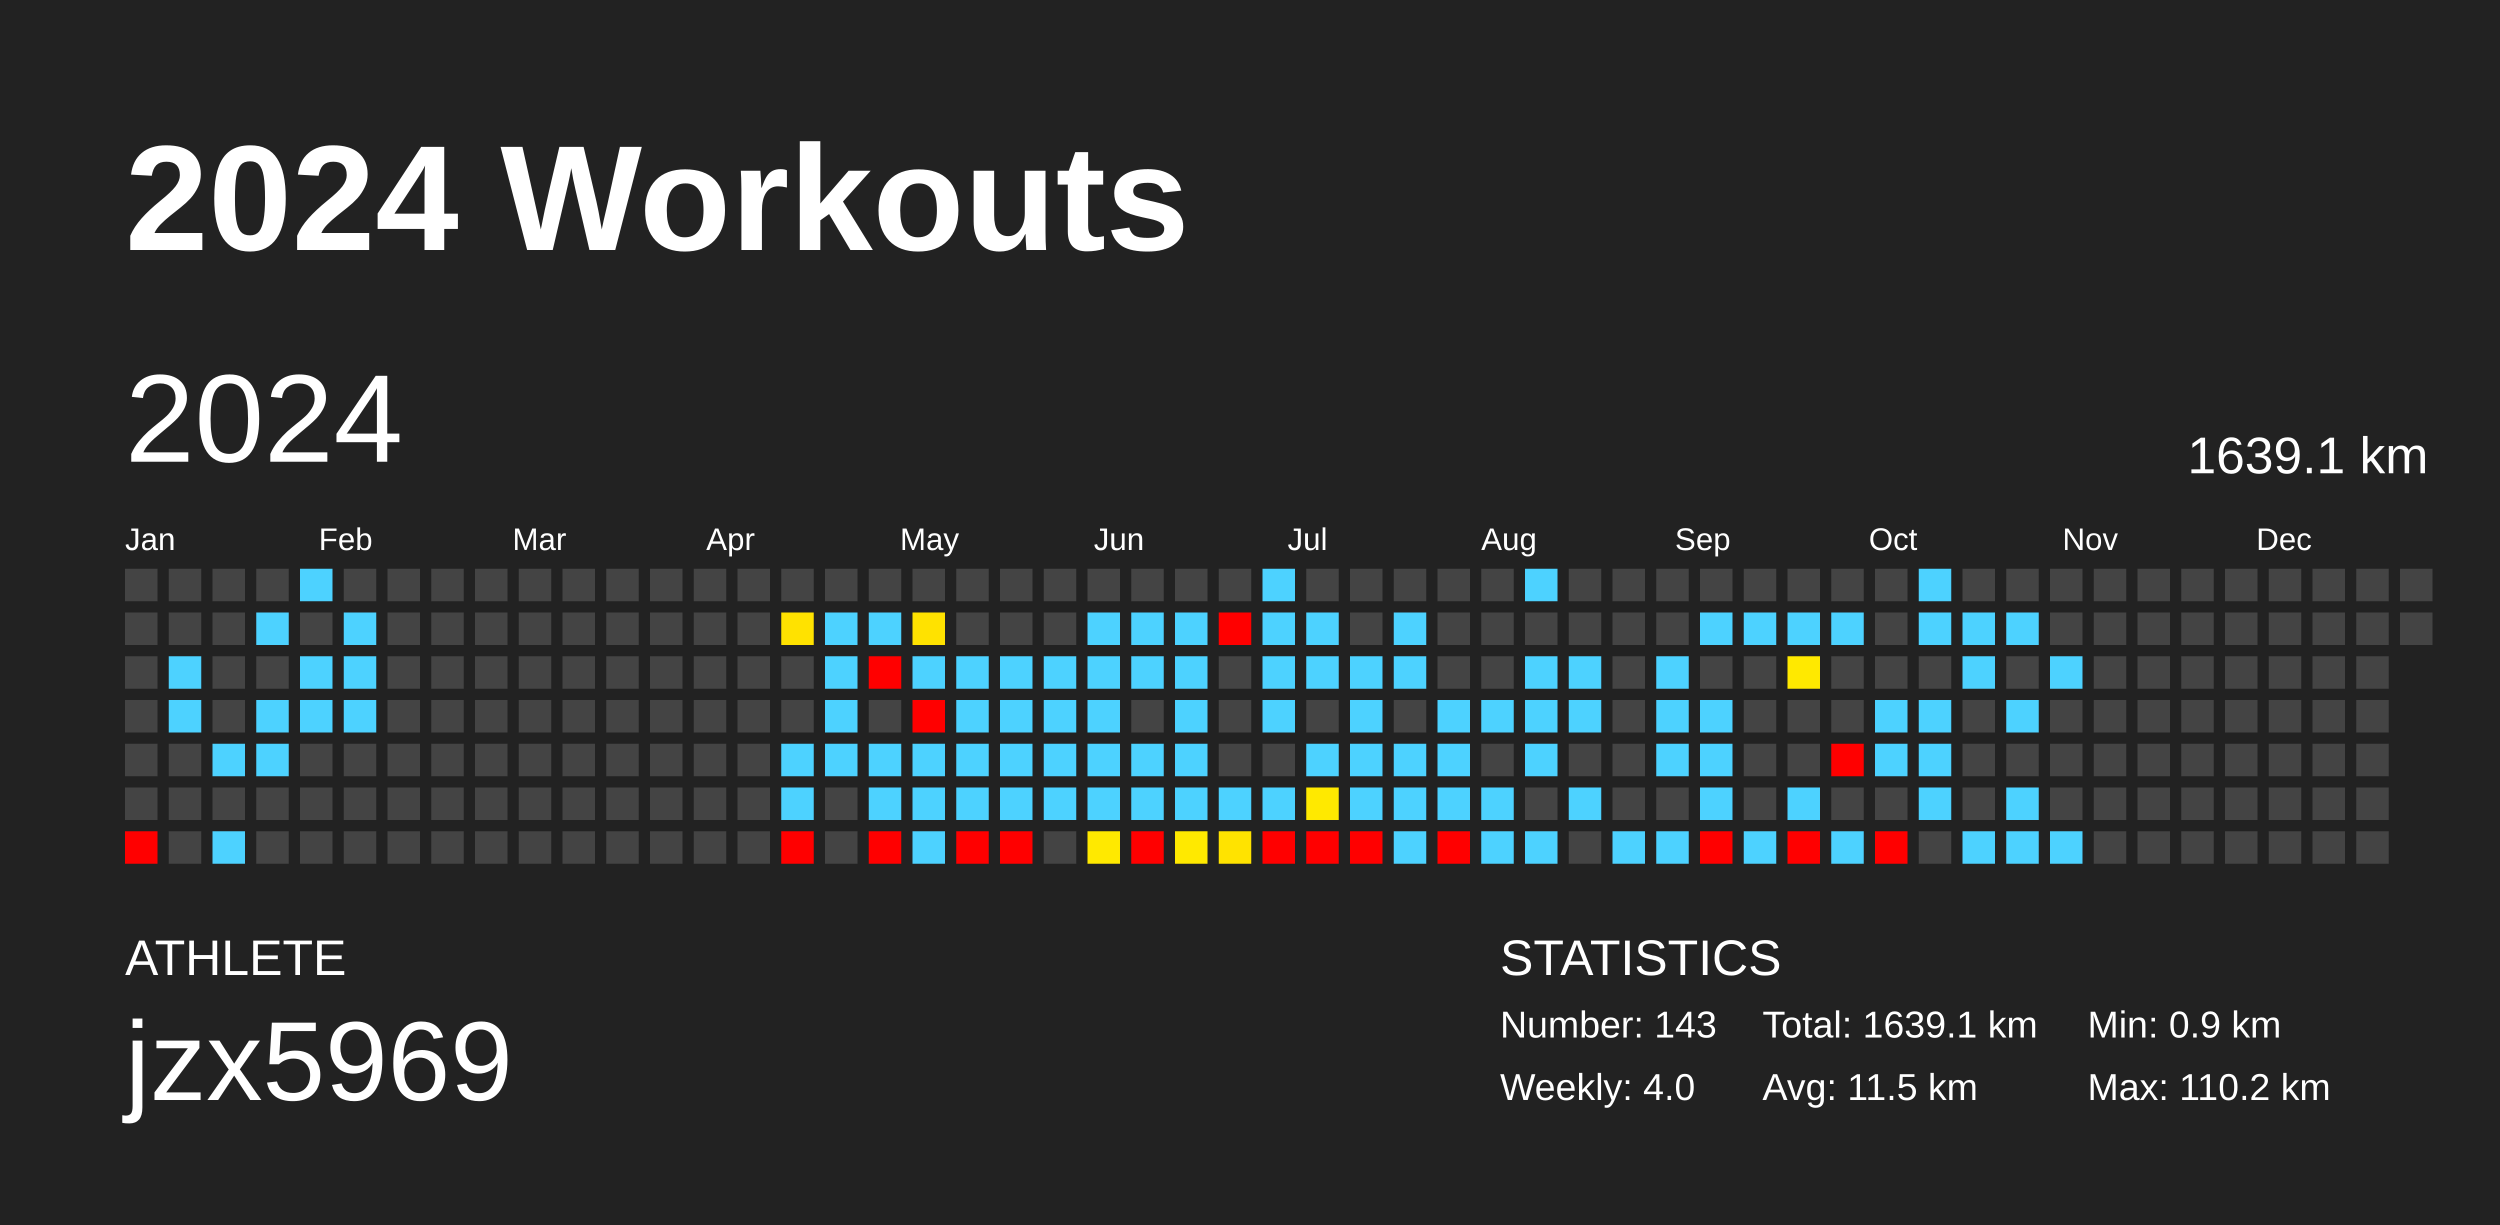
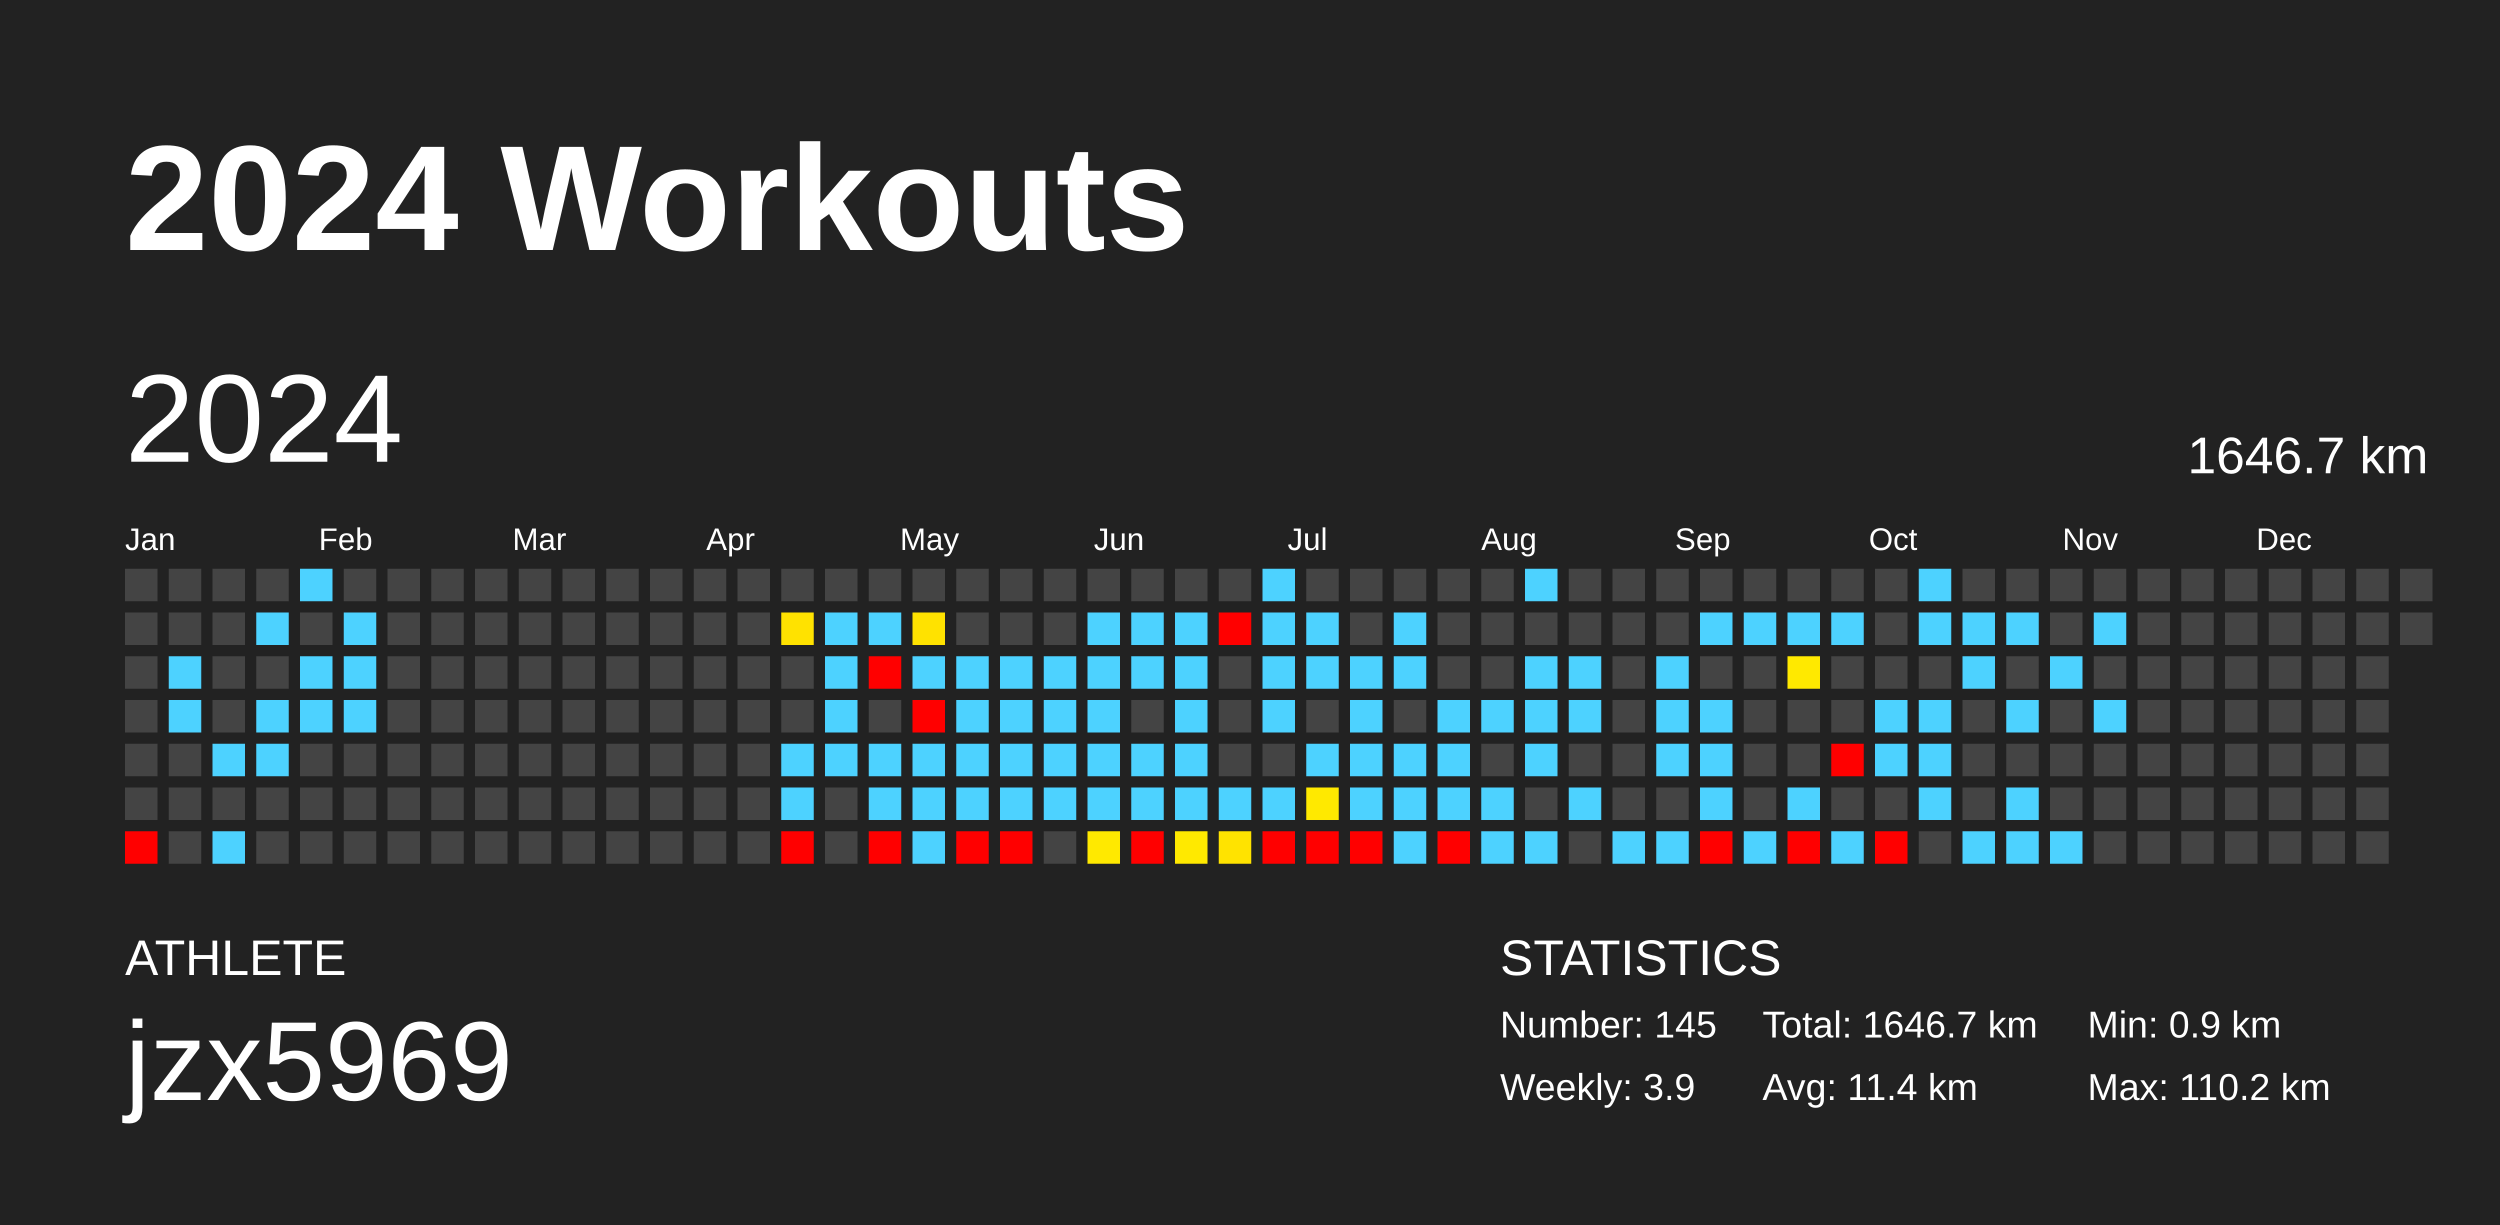
<svg xmlns="http://www.w3.org/2000/svg" baseProfile="full" height="98mm" version="1.1" viewBox="0,0,200,98" width="200mm">
  <defs />
  <rect fill="#222222" height="98" width="200" x="0" y="0" />
  <text fill="#FFFFFF" style="font-size:12px; font-family:Arial; font-weight:bold;" x="10" y="20">2024 Workouts</text>
  <text fill="#FFFFFF" style="font-size:4px; font-family:Arial" x="10" y="78">ATHLETE</text>
  <text fill="#FFFFFF" style="font-size:9px; font-family:Arial" x="10" y="88">jzx5969</text>
  <text fill="#FFFFFF" style="font-size:4px; font-family:Arial" x="120" y="78">STATISTICS</text>
-   <text fill="#FFFFFF" style="font-size:3px; font-family:Arial" x="120" y="83">Number: 143</text>
-   <text fill="#FFFFFF" style="font-size:3px; font-family:Arial" x="120" y="88">Weekly: 4.0</text>
-   <text fill="#FFFFFF" style="font-size:3px; font-family:Arial" x="141" y="83">Total: 1639.1 km</text>
-   <text fill="#FFFFFF" style="font-size:3px; font-family:Arial" x="141" y="88">Avg: 11.5 km</text>
+   <text fill="#FFFFFF" style="font-size:3px; font-family:Arial" x="120" y="83">Number: 145</text>
+   <text fill="#FFFFFF" style="font-size:3px; font-family:Arial" x="120" y="88">Weekly: 3.9</text>
+   <text fill="#FFFFFF" style="font-size:3px; font-family:Arial" x="141" y="83">Total: 1646.7 km</text>
+   <text fill="#FFFFFF" style="font-size:3px; font-family:Arial" x="141" y="88">Avg: 11.4 km</text>
  <text fill="#FFFFFF" style="font-size:3px; font-family:Arial" x="167" y="83">Min: 0.9 km</text>
  <text fill="#FFFFFF" style="font-size:3px; font-family:Arial" x="167" y="88">Max: 110.2 km</text>
  <text dominant-baseline="hanging" fill="#FFFFFF" style="font-size:10.0px; font-family:Arial;" x="10" y="30">2024</text>
-   <text dominant-baseline="hanging" fill="#FFFFFF" style="font-size:4.125px; font-family:Arial;" x="175" y="35">1639.1 km</text>
+   <text dominant-baseline="hanging" fill="#FFFFFF" style="font-size:4.125px; font-family:Arial;" x="175" y="35">1646.7 km</text>
  <text fill="#FFFFFF" style="font-size:2.5px; font-family:Arial" x="10.0" y="44">Jan</text>
  <text fill="#FFFFFF" style="font-size:2.5px; font-family:Arial" x="25.5" y="44">Feb</text>
  <text fill="#FFFFFF" style="font-size:2.5px; font-family:Arial" x="41.0" y="44">Mar</text>
  <text fill="#FFFFFF" style="font-size:2.5px; font-family:Arial" x="56.5" y="44">Apr</text>
  <text fill="#FFFFFF" style="font-size:2.5px; font-family:Arial" x="72.0" y="44">May</text>
  <text fill="#FFFFFF" style="font-size:2.5px; font-family:Arial" x="87.5" y="44">Jun</text>
  <text fill="#FFFFFF" style="font-size:2.5px; font-family:Arial" x="103.0" y="44">Jul</text>
  <text fill="#FFFFFF" style="font-size:2.5px; font-family:Arial" x="118.5" y="44">Aug</text>
  <text fill="#FFFFFF" style="font-size:2.5px; font-family:Arial" x="134.0" y="44">Sep</text>
  <text fill="#FFFFFF" style="font-size:2.5px; font-family:Arial" x="149.5" y="44">Oct</text>
  <text fill="#FFFFFF" style="font-size:2.5px; font-family:Arial" x="165.0" y="44">Nov</text>
  <text fill="#FFFFFF" style="font-size:2.5px; font-family:Arial" x="180.5" y="44">Dec</text>
  <rect fill="#444444" height="2.6" width="2.6" x="10.0" y="45.5" />
  <rect fill="#444444" height="2.6" width="2.6" x="10.0" y="49.0" />
  <rect fill="#444444" height="2.6" width="2.6" x="10.0" y="52.5" />
  <rect fill="#444444" height="2.6" width="2.6" x="10.0" y="56.0" />
  <rect fill="#444444" height="2.6" width="2.6" x="10.0" y="59.5" />
  <rect fill="#444444" height="2.6" width="2.6" x="10.0" y="63.0" />
  <rect fill="red" height="2.6" width="2.6" x="10.0" y="66.5" />
  <rect fill="#444444" height="2.6" width="2.6" x="13.5" y="45.5" />
  <rect fill="#444444" height="2.6" width="2.6" x="13.5" y="49.0" />
  <rect fill="#4dd2ff" height="2.6" width="2.6" x="13.5" y="52.5" />
  <rect fill="#4dd2ff" height="2.6" width="2.6" x="13.5" y="56.0" />
  <rect fill="#444444" height="2.6" width="2.6" x="13.5" y="59.5" />
  <rect fill="#444444" height="2.6" width="2.6" x="13.5" y="63.0" />
  <rect fill="#444444" height="2.6" width="2.6" x="13.5" y="66.5" />
  <rect fill="#444444" height="2.6" width="2.6" x="17.0" y="45.5" />
  <rect fill="#444444" height="2.6" width="2.6" x="17.0" y="49.0" />
  <rect fill="#444444" height="2.6" width="2.6" x="17.0" y="52.5" />
  <rect fill="#444444" height="2.6" width="2.6" x="17.0" y="56.0" />
  <rect fill="#4dd2ff" height="2.6" width="2.6" x="17.0" y="59.5" />
  <rect fill="#444444" height="2.6" width="2.6" x="17.0" y="63.0" />
  <rect fill="#4dd2ff" height="2.6" width="2.6" x="17.0" y="66.5" />
  <rect fill="#444444" height="2.6" width="2.6" x="20.5" y="45.5" />
  <rect fill="#4dd2ff" height="2.6" width="2.6" x="20.5" y="49.0" />
  <rect fill="#444444" height="2.6" width="2.6" x="20.5" y="52.5" />
  <rect fill="#4dd2ff" height="2.6" width="2.6" x="20.5" y="56.0" />
  <rect fill="#4dd2ff" height="2.6" width="2.6" x="20.5" y="59.5" />
  <rect fill="#444444" height="2.6" width="2.6" x="20.5" y="63.0" />
  <rect fill="#444444" height="2.6" width="2.6" x="20.5" y="66.5" />
  <rect fill="#4dd2ff" height="2.6" width="2.6" x="24.0" y="45.5" />
  <rect fill="#444444" height="2.6" width="2.6" x="24.0" y="49.0" />
  <rect fill="#4dd2ff" height="2.6" width="2.6" x="24.0" y="52.5" />
  <rect fill="#4dd2ff" height="2.6" width="2.6" x="24.0" y="56.0" />
  <rect fill="#444444" height="2.6" width="2.6" x="24.0" y="59.5" />
  <rect fill="#444444" height="2.6" width="2.6" x="24.0" y="63.0" />
  <rect fill="#444444" height="2.6" width="2.6" x="24.0" y="66.5" />
  <rect fill="#444444" height="2.6" width="2.6" x="27.5" y="45.5" />
  <rect fill="#4dd2ff" height="2.6" width="2.6" x="27.5" y="49.0" />
  <rect fill="#4dd2ff" height="2.6" width="2.6" x="27.5" y="52.5" />
  <rect fill="#4dd2ff" height="2.6" width="2.6" x="27.5" y="56.0" />
  <rect fill="#444444" height="2.6" width="2.6" x="27.5" y="59.5" />
  <rect fill="#444444" height="2.6" width="2.6" x="27.5" y="63.0" />
  <rect fill="#444444" height="2.6" width="2.6" x="27.5" y="66.5" />
  <rect fill="#444444" height="2.6" width="2.6" x="31.0" y="45.5" />
  <rect fill="#444444" height="2.6" width="2.6" x="31.0" y="49.0" />
  <rect fill="#444444" height="2.6" width="2.6" x="31.0" y="52.5" />
  <rect fill="#444444" height="2.6" width="2.6" x="31.0" y="56.0" />
  <rect fill="#444444" height="2.6" width="2.6" x="31.0" y="59.5" />
  <rect fill="#444444" height="2.6" width="2.6" x="31.0" y="63.0" />
  <rect fill="#444444" height="2.6" width="2.6" x="31.0" y="66.5" />
  <rect fill="#444444" height="2.6" width="2.6" x="34.5" y="45.5" />
  <rect fill="#444444" height="2.6" width="2.6" x="34.5" y="49.0" />
  <rect fill="#444444" height="2.6" width="2.6" x="34.5" y="52.5" />
  <rect fill="#444444" height="2.6" width="2.6" x="34.5" y="56.0" />
  <rect fill="#444444" height="2.6" width="2.6" x="34.5" y="59.5" />
  <rect fill="#444444" height="2.6" width="2.6" x="34.5" y="63.0" />
  <rect fill="#444444" height="2.6" width="2.6" x="34.5" y="66.5" />
  <rect fill="#444444" height="2.6" width="2.6" x="38.0" y="45.5" />
  <rect fill="#444444" height="2.6" width="2.6" x="38.0" y="49.0" />
  <rect fill="#444444" height="2.6" width="2.6" x="38.0" y="52.5" />
  <rect fill="#444444" height="2.6" width="2.6" x="38.0" y="56.0" />
  <rect fill="#444444" height="2.6" width="2.6" x="38.0" y="59.5" />
  <rect fill="#444444" height="2.6" width="2.6" x="38.0" y="63.0" />
  <rect fill="#444444" height="2.6" width="2.6" x="38.0" y="66.5" />
  <rect fill="#444444" height="2.6" width="2.6" x="41.5" y="45.5" />
  <rect fill="#444444" height="2.6" width="2.6" x="41.5" y="49.0" />
  <rect fill="#444444" height="2.6" width="2.6" x="41.5" y="52.5" />
  <rect fill="#444444" height="2.6" width="2.6" x="41.5" y="56.0" />
  <rect fill="#444444" height="2.6" width="2.6" x="41.5" y="59.5" />
  <rect fill="#444444" height="2.6" width="2.6" x="41.5" y="63.0" />
  <rect fill="#444444" height="2.6" width="2.6" x="41.5" y="66.5" />
  <rect fill="#444444" height="2.6" width="2.6" x="45.0" y="45.5" />
  <rect fill="#444444" height="2.6" width="2.6" x="45.0" y="49.0" />
  <rect fill="#444444" height="2.6" width="2.6" x="45.0" y="52.5" />
  <rect fill="#444444" height="2.6" width="2.6" x="45.0" y="56.0" />
  <rect fill="#444444" height="2.6" width="2.6" x="45.0" y="59.5" />
  <rect fill="#444444" height="2.6" width="2.6" x="45.0" y="63.0" />
  <rect fill="#444444" height="2.6" width="2.6" x="45.0" y="66.5" />
  <rect fill="#444444" height="2.6" width="2.6" x="48.5" y="45.5" />
  <rect fill="#444444" height="2.6" width="2.6" x="48.5" y="49.0" />
  <rect fill="#444444" height="2.6" width="2.6" x="48.5" y="52.5" />
  <rect fill="#444444" height="2.6" width="2.6" x="48.5" y="56.0" />
  <rect fill="#444444" height="2.6" width="2.6" x="48.5" y="59.5" />
  <rect fill="#444444" height="2.6" width="2.6" x="48.5" y="63.0" />
  <rect fill="#444444" height="2.6" width="2.6" x="48.5" y="66.5" />
  <rect fill="#444444" height="2.6" width="2.6" x="52.0" y="45.5" />
  <rect fill="#444444" height="2.6" width="2.6" x="52.0" y="49.0" />
  <rect fill="#444444" height="2.6" width="2.6" x="52.0" y="52.5" />
  <rect fill="#444444" height="2.6" width="2.6" x="52.0" y="56.0" />
  <rect fill="#444444" height="2.6" width="2.6" x="52.0" y="59.5" />
  <rect fill="#444444" height="2.6" width="2.6" x="52.0" y="63.0" />
  <rect fill="#444444" height="2.6" width="2.6" x="52.0" y="66.5" />
  <rect fill="#444444" height="2.6" width="2.6" x="55.5" y="45.5" />
  <rect fill="#444444" height="2.6" width="2.6" x="55.5" y="49.0" />
  <rect fill="#444444" height="2.6" width="2.6" x="55.5" y="52.5" />
  <rect fill="#444444" height="2.6" width="2.6" x="55.5" y="56.0" />
  <rect fill="#444444" height="2.6" width="2.6" x="55.5" y="59.5" />
  <rect fill="#444444" height="2.6" width="2.6" x="55.5" y="63.0" />
  <rect fill="#444444" height="2.6" width="2.6" x="55.5" y="66.5" />
  <rect fill="#444444" height="2.6" width="2.6" x="59.0" y="45.5" />
  <rect fill="#444444" height="2.6" width="2.6" x="59.0" y="49.0" />
  <rect fill="#444444" height="2.6" width="2.6" x="59.0" y="52.5" />
  <rect fill="#444444" height="2.6" width="2.6" x="59.0" y="56.0" />
  <rect fill="#444444" height="2.6" width="2.6" x="59.0" y="59.5" />
  <rect fill="#444444" height="2.6" width="2.6" x="59.0" y="63.0" />
  <rect fill="#444444" height="2.6" width="2.6" x="59.0" y="66.5" />
  <rect fill="#444444" height="2.6" width="2.6" x="62.5" y="45.5" />
  <rect fill="#ffe200" height="2.6" width="2.6" x="62.5" y="49.0" />
  <rect fill="#444444" height="2.6" width="2.6" x="62.5" y="52.5" />
  <rect fill="#444444" height="2.6" width="2.6" x="62.5" y="56.0" />
  <rect fill="#4dd2ff" height="2.6" width="2.6" x="62.5" y="59.5" />
  <rect fill="#4dd2ff" height="2.6" width="2.6" x="62.5" y="63.0" />
  <rect fill="red" height="2.6" width="2.6" x="62.5" y="66.5" />
  <rect fill="#444444" height="2.6" width="2.6" x="66.0" y="45.5" />
  <rect fill="#4dd2ff" height="2.6" width="2.6" x="66.0" y="49.0" />
  <rect fill="#4dd2ff" height="2.6" width="2.6" x="66.0" y="52.5" />
  <rect fill="#4dd2ff" height="2.6" width="2.6" x="66.0" y="56.0" />
  <rect fill="#4dd2ff" height="2.6" width="2.6" x="66.0" y="59.5" />
  <rect fill="#444444" height="2.6" width="2.6" x="66.0" y="63.0" />
  <rect fill="#444444" height="2.6" width="2.6" x="66.0" y="66.5" />
  <rect fill="#444444" height="2.6" width="2.6" x="69.5" y="45.5" />
  <rect fill="#4dd2ff" height="2.6" width="2.6" x="69.5" y="49.0" />
  <rect fill="red" height="2.6" width="2.6" x="69.5" y="52.5" />
  <rect fill="#444444" height="2.6" width="2.6" x="69.5" y="56.0" />
  <rect fill="#4dd2ff" height="2.6" width="2.6" x="69.5" y="59.5" />
  <rect fill="#4dd2ff" height="2.6" width="2.6" x="69.5" y="63.0" />
  <rect fill="red" height="2.6" width="2.6" x="69.5" y="66.5" />
  <rect fill="#444444" height="2.6" width="2.6" x="73.0" y="45.5" />
  <rect fill="#ffe200" height="2.6" width="2.6" x="73.0" y="49.0" />
  <rect fill="#4dd2ff" height="2.6" width="2.6" x="73.0" y="52.5" />
  <rect fill="red" height="2.6" width="2.6" x="73.0" y="56.0" />
  <rect fill="#4dd2ff" height="2.6" width="2.6" x="73.0" y="59.5" />
  <rect fill="#4dd2ff" height="2.6" width="2.6" x="73.0" y="63.0" />
  <rect fill="#4dd2ff" height="2.6" width="2.6" x="73.0" y="66.5" />
  <rect fill="#444444" height="2.6" width="2.6" x="76.5" y="45.5" />
  <rect fill="#444444" height="2.6" width="2.6" x="76.5" y="49.0" />
  <rect fill="#4dd2ff" height="2.6" width="2.6" x="76.5" y="52.5" />
  <rect fill="#4dd2ff" height="2.6" width="2.6" x="76.5" y="56.0" />
  <rect fill="#4dd2ff" height="2.6" width="2.6" x="76.5" y="59.5" />
  <rect fill="#4dd2ff" height="2.6" width="2.6" x="76.5" y="63.0" />
  <rect fill="red" height="2.6" width="2.6" x="76.5" y="66.5" />
  <rect fill="#444444" height="2.6" width="2.6" x="80.0" y="45.5" />
  <rect fill="#444444" height="2.6" width="2.6" x="80.0" y="49.0" />
  <rect fill="#4dd2ff" height="2.6" width="2.6" x="80.0" y="52.5" />
  <rect fill="#4dd2ff" height="2.6" width="2.6" x="80.0" y="56.0" />
  <rect fill="#4dd2ff" height="2.6" width="2.6" x="80.0" y="59.5" />
  <rect fill="#4dd2ff" height="2.6" width="2.6" x="80.0" y="63.0" />
  <rect fill="red" height="2.6" width="2.6" x="80.0" y="66.5" />
  <rect fill="#444444" height="2.6" width="2.6" x="83.5" y="45.5" />
  <rect fill="#444444" height="2.6" width="2.6" x="83.5" y="49.0" />
  <rect fill="#4dd2ff" height="2.6" width="2.6" x="83.5" y="52.5" />
  <rect fill="#4dd2ff" height="2.6" width="2.6" x="83.5" y="56.0" />
  <rect fill="#4dd2ff" height="2.6" width="2.6" x="83.5" y="59.5" />
  <rect fill="#4dd2ff" height="2.6" width="2.6" x="83.5" y="63.0" />
  <rect fill="#444444" height="2.6" width="2.6" x="83.5" y="66.5" />
  <rect fill="#444444" height="2.6" width="2.6" x="87.0" y="45.5" />
  <rect fill="#4dd2ff" height="2.6" width="2.6" x="87.0" y="49.0" />
  <rect fill="#4dd2ff" height="2.6" width="2.6" x="87.0" y="52.5" />
  <rect fill="#4dd2ff" height="2.6" width="2.6" x="87.0" y="56.0" />
  <rect fill="#4dd2ff" height="2.6" width="2.6" x="87.0" y="59.5" />
  <rect fill="#4dd2ff" height="2.6" width="2.6" x="87.0" y="63.0" />
  <rect fill="#ffe900" height="2.6" width="2.6" x="87.0" y="66.5" />
  <rect fill="#444444" height="2.6" width="2.6" x="90.5" y="45.5" />
  <rect fill="#4dd2ff" height="2.6" width="2.6" x="90.5" y="49.0" />
  <rect fill="#4dd2ff" height="2.6" width="2.6" x="90.5" y="52.5" />
  <rect fill="#444444" height="2.6" width="2.6" x="90.5" y="56.0" />
  <rect fill="#4dd2ff" height="2.6" width="2.6" x="90.5" y="59.5" />
  <rect fill="#4dd2ff" height="2.6" width="2.6" x="90.5" y="63.0" />
  <rect fill="red" height="2.6" width="2.6" x="90.5" y="66.5" />
  <rect fill="#444444" height="2.6" width="2.6" x="94.0" y="45.5" />
  <rect fill="#4dd2ff" height="2.6" width="2.6" x="94.0" y="49.0" />
  <rect fill="#4dd2ff" height="2.6" width="2.6" x="94.0" y="52.5" />
  <rect fill="#4dd2ff" height="2.6" width="2.6" x="94.0" y="56.0" />
  <rect fill="#4dd2ff" height="2.6" width="2.6" x="94.0" y="59.5" />
  <rect fill="#4dd2ff" height="2.6" width="2.6" x="94.0" y="63.0" />
  <rect fill="#ffe900" height="2.6" width="2.6" x="94.0" y="66.5" />
  <rect fill="#444444" height="2.6" width="2.6" x="97.5" y="45.5" />
  <rect fill="red" height="2.6" width="2.6" x="97.5" y="49.0" />
  <rect fill="#444444" height="2.6" width="2.6" x="97.5" y="52.5" />
  <rect fill="#444444" height="2.6" width="2.6" x="97.5" y="56.0" />
  <rect fill="#444444" height="2.6" width="2.6" x="97.5" y="59.5" />
  <rect fill="#4dd2ff" height="2.6" width="2.6" x="97.5" y="63.0" />
  <rect fill="#ffe300" height="2.6" width="2.6" x="97.5" y="66.5" />
  <rect fill="#4dd2ff" height="2.6" width="2.6" x="101.0" y="45.5" />
  <rect fill="#4dd2ff" height="2.6" width="2.6" x="101.0" y="49.0" />
  <rect fill="#4dd2ff" height="2.6" width="2.6" x="101.0" y="52.5" />
  <rect fill="#4dd2ff" height="2.6" width="2.6" x="101.0" y="56.0" />
  <rect fill="#444444" height="2.6" width="2.6" x="101.0" y="59.5" />
  <rect fill="#4dd2ff" height="2.6" width="2.6" x="101.0" y="63.0" />
  <rect fill="red" height="2.6" width="2.6" x="101.0" y="66.5" />
  <rect fill="#444444" height="2.6" width="2.6" x="104.5" y="45.5" />
  <rect fill="#4dd2ff" height="2.6" width="2.6" x="104.5" y="49.0" />
  <rect fill="#4dd2ff" height="2.6" width="2.6" x="104.5" y="52.5" />
  <rect fill="#444444" height="2.6" width="2.6" x="104.5" y="56.0" />
  <rect fill="#4dd2ff" height="2.6" width="2.6" x="104.5" y="59.5" />
  <rect fill="#ffe900" height="2.6" width="2.6" x="104.5" y="63.0" />
  <rect fill="red" height="2.6" width="2.6" x="104.5" y="66.5" />
  <rect fill="#444444" height="2.6" width="2.6" x="108.0" y="45.5" />
  <rect fill="#444444" height="2.6" width="2.6" x="108.0" y="49.0" />
  <rect fill="#4dd2ff" height="2.6" width="2.6" x="108.0" y="52.5" />
  <rect fill="#4dd2ff" height="2.6" width="2.6" x="108.0" y="56.0" />
  <rect fill="#4dd2ff" height="2.6" width="2.6" x="108.0" y="59.5" />
  <rect fill="#4dd2ff" height="2.6" width="2.6" x="108.0" y="63.0" />
  <rect fill="red" height="2.6" width="2.6" x="108.0" y="66.5" />
  <rect fill="#444444" height="2.6" width="2.6" x="111.5" y="45.5" />
  <rect fill="#4dd2ff" height="2.6" width="2.6" x="111.5" y="49.0" />
  <rect fill="#4dd2ff" height="2.6" width="2.6" x="111.5" y="52.5" />
  <rect fill="#444444" height="2.6" width="2.6" x="111.5" y="56.0" />
  <rect fill="#4dd2ff" height="2.6" width="2.6" x="111.5" y="59.5" />
  <rect fill="#4dd2ff" height="2.6" width="2.6" x="111.5" y="63.0" />
  <rect fill="#4dd2ff" height="2.6" width="2.6" x="111.5" y="66.5" />
  <rect fill="#444444" height="2.6" width="2.6" x="115.0" y="45.5" />
  <rect fill="#444444" height="2.6" width="2.6" x="115.0" y="49.0" />
  <rect fill="#444444" height="2.6" width="2.6" x="115.0" y="52.5" />
  <rect fill="#4dd2ff" height="2.6" width="2.6" x="115.0" y="56.0" />
  <rect fill="#4dd2ff" height="2.6" width="2.6" x="115.0" y="59.5" />
  <rect fill="#4dd2ff" height="2.6" width="2.6" x="115.0" y="63.0" />
  <rect fill="red" height="2.6" width="2.6" x="115.0" y="66.5" />
  <rect fill="#444444" height="2.6" width="2.6" x="118.5" y="45.5" />
  <rect fill="#444444" height="2.6" width="2.6" x="118.5" y="49.0" />
  <rect fill="#444444" height="2.6" width="2.6" x="118.5" y="52.5" />
  <rect fill="#4dd2ff" height="2.6" width="2.6" x="118.5" y="56.0" />
  <rect fill="#444444" height="2.6" width="2.6" x="118.5" y="59.5" />
  <rect fill="#4dd2ff" height="2.6" width="2.6" x="118.5" y="63.0" />
  <rect fill="#4dd2ff" height="2.6" width="2.6" x="118.5" y="66.5" />
  <rect fill="#4dd2ff" height="2.6" width="2.6" x="122.0" y="45.5" />
  <rect fill="#444444" height="2.6" width="2.6" x="122.0" y="49.0" />
  <rect fill="#4dd2ff" height="2.6" width="2.6" x="122.0" y="52.5" />
  <rect fill="#4dd2ff" height="2.6" width="2.6" x="122.0" y="56.0" />
  <rect fill="#4dd2ff" height="2.6" width="2.6" x="122.0" y="59.5" />
  <rect fill="#444444" height="2.6" width="2.6" x="122.0" y="63.0" />
  <rect fill="#4dd2ff" height="2.6" width="2.6" x="122.0" y="66.5" />
  <rect fill="#444444" height="2.6" width="2.6" x="125.5" y="45.5" />
  <rect fill="#444444" height="2.6" width="2.6" x="125.5" y="49.0" />
  <rect fill="#4dd2ff" height="2.6" width="2.6" x="125.5" y="52.5" />
  <rect fill="#4dd2ff" height="2.6" width="2.6" x="125.5" y="56.0" />
  <rect fill="#444444" height="2.6" width="2.6" x="125.5" y="59.5" />
  <rect fill="#4dd2ff" height="2.6" width="2.6" x="125.5" y="63.0" />
  <rect fill="#444444" height="2.6" width="2.6" x="125.5" y="66.5" />
  <rect fill="#444444" height="2.6" width="2.6" x="129.0" y="45.5" />
  <rect fill="#444444" height="2.6" width="2.6" x="129.0" y="49.0" />
  <rect fill="#444444" height="2.6" width="2.6" x="129.0" y="52.5" />
  <rect fill="#444444" height="2.6" width="2.6" x="129.0" y="56.0" />
  <rect fill="#444444" height="2.6" width="2.6" x="129.0" y="59.5" />
  <rect fill="#444444" height="2.6" width="2.6" x="129.0" y="63.0" />
  <rect fill="#4dd2ff" height="2.6" width="2.6" x="129.0" y="66.5" />
  <rect fill="#444444" height="2.6" width="2.6" x="132.5" y="45.5" />
  <rect fill="#444444" height="2.6" width="2.6" x="132.5" y="49.0" />
  <rect fill="#4dd2ff" height="2.6" width="2.6" x="132.5" y="52.5" />
  <rect fill="#4dd2ff" height="2.6" width="2.6" x="132.5" y="56.0" />
  <rect fill="#4dd2ff" height="2.6" width="2.6" x="132.5" y="59.5" />
  <rect fill="#444444" height="2.6" width="2.6" x="132.5" y="63.0" />
  <rect fill="#4dd2ff" height="2.6" width="2.6" x="132.5" y="66.5" />
  <rect fill="#444444" height="2.6" width="2.6" x="136.0" y="45.5" />
  <rect fill="#4dd2ff" height="2.6" width="2.6" x="136.0" y="49.0" />
  <rect fill="#444444" height="2.6" width="2.6" x="136.0" y="52.5" />
  <rect fill="#4dd2ff" height="2.6" width="2.6" x="136.0" y="56.0" />
  <rect fill="#4dd2ff" height="2.6" width="2.6" x="136.0" y="59.5" />
  <rect fill="#4dd2ff" height="2.6" width="2.6" x="136.0" y="63.0" />
  <rect fill="red" height="2.6" width="2.6" x="136.0" y="66.5" />
  <rect fill="#444444" height="2.6" width="2.6" x="139.5" y="45.5" />
  <rect fill="#4dd2ff" height="2.6" width="2.6" x="139.5" y="49.0" />
  <rect fill="#444444" height="2.6" width="2.6" x="139.5" y="52.5" />
  <rect fill="#444444" height="2.6" width="2.6" x="139.5" y="56.0" />
  <rect fill="#444444" height="2.6" width="2.6" x="139.5" y="59.5" />
  <rect fill="#444444" height="2.6" width="2.6" x="139.5" y="63.0" />
  <rect fill="#4dd2ff" height="2.6" width="2.6" x="139.5" y="66.5" />
  <rect fill="#444444" height="2.6" width="2.6" x="143.0" y="45.5" />
  <rect fill="#4dd2ff" height="2.6" width="2.6" x="143.0" y="49.0" />
  <rect fill="#ffe900" height="2.6" width="2.6" x="143.0" y="52.5" />
  <rect fill="#444444" height="2.6" width="2.6" x="143.0" y="56.0" />
  <rect fill="#444444" height="2.6" width="2.6" x="143.0" y="59.5" />
  <rect fill="#4dd2ff" height="2.6" width="2.6" x="143.0" y="63.0" />
  <rect fill="red" height="2.6" width="2.6" x="143.0" y="66.5" />
  <rect fill="#444444" height="2.6" width="2.6" x="146.5" y="45.5" />
  <rect fill="#4dd2ff" height="2.6" width="2.6" x="146.5" y="49.0" />
  <rect fill="#444444" height="2.6" width="2.6" x="146.5" y="52.5" />
  <rect fill="#444444" height="2.6" width="2.6" x="146.5" y="56.0" />
  <rect fill="red" height="2.6" width="2.6" x="146.5" y="59.5" />
  <rect fill="#444444" height="2.6" width="2.6" x="146.5" y="63.0" />
  <rect fill="#4dd2ff" height="2.6" width="2.6" x="146.5" y="66.5" />
  <rect fill="#444444" height="2.6" width="2.6" x="150.0" y="45.5" />
  <rect fill="#444444" height="2.6" width="2.6" x="150.0" y="49.0" />
  <rect fill="#444444" height="2.6" width="2.6" x="150.0" y="52.5" />
  <rect fill="#4dd2ff" height="2.6" width="2.6" x="150.0" y="56.0" />
  <rect fill="#4dd2ff" height="2.6" width="2.6" x="150.0" y="59.5" />
  <rect fill="#444444" height="2.6" width="2.6" x="150.0" y="63.0" />
  <rect fill="red" height="2.6" width="2.6" x="150.0" y="66.5" />
  <rect fill="#4dd2ff" height="2.6" width="2.6" x="153.5" y="45.5" />
  <rect fill="#4dd2ff" height="2.6" width="2.6" x="153.5" y="49.0" />
  <rect fill="#444444" height="2.6" width="2.6" x="153.5" y="52.5" />
  <rect fill="#4dd2ff" height="2.6" width="2.6" x="153.5" y="56.0" />
  <rect fill="#4dd2ff" height="2.6" width="2.6" x="153.5" y="59.5" />
  <rect fill="#4dd2ff" height="2.6" width="2.6" x="153.5" y="63.0" />
  <rect fill="#444444" height="2.6" width="2.6" x="153.5" y="66.5" />
  <rect fill="#444444" height="2.6" width="2.6" x="157.0" y="45.5" />
  <rect fill="#4dd2ff" height="2.6" width="2.6" x="157.0" y="49.0" />
  <rect fill="#4dd2ff" height="2.6" width="2.6" x="157.0" y="52.5" />
  <rect fill="#444444" height="2.6" width="2.6" x="157.0" y="56.0" />
  <rect fill="#444444" height="2.6" width="2.6" x="157.0" y="59.5" />
  <rect fill="#444444" height="2.6" width="2.6" x="157.0" y="63.0" />
  <rect fill="#4dd2ff" height="2.6" width="2.6" x="157.0" y="66.5" />
  <rect fill="#444444" height="2.6" width="2.6" x="160.5" y="45.5" />
  <rect fill="#4dd2ff" height="2.6" width="2.6" x="160.5" y="49.0" />
  <rect fill="#444444" height="2.6" width="2.6" x="160.5" y="52.5" />
  <rect fill="#4dd2ff" height="2.6" width="2.6" x="160.5" y="56.0" />
  <rect fill="#444444" height="2.6" width="2.6" x="160.5" y="59.5" />
  <rect fill="#4dd2ff" height="2.6" width="2.6" x="160.5" y="63.0" />
  <rect fill="#4dd2ff" height="2.6" width="2.6" x="160.5" y="66.5" />
  <rect fill="#444444" height="2.6" width="2.6" x="164.0" y="45.5" />
  <rect fill="#444444" height="2.6" width="2.6" x="164.0" y="49.0" />
  <rect fill="#4dd2ff" height="2.6" width="2.6" x="164.0" y="52.5" />
  <rect fill="#444444" height="2.6" width="2.6" x="164.0" y="56.0" />
  <rect fill="#444444" height="2.6" width="2.6" x="164.0" y="59.5" />
  <rect fill="#444444" height="2.6" width="2.6" x="164.0" y="63.0" />
  <rect fill="#4dd2ff" height="2.6" width="2.6" x="164.0" y="66.5" />
  <rect fill="#444444" height="2.6" width="2.6" x="167.5" y="45.5" />
-   <rect fill="#444444" height="2.6" width="2.6" x="167.5" y="49.0" />
+   <rect fill="#4dd2ff" height="2.6" width="2.6" x="167.5" y="49.0" />
  <rect fill="#444444" height="2.6" width="2.6" x="167.5" y="52.5" />
-   <rect fill="#444444" height="2.6" width="2.6" x="167.5" y="56.0" />
+   <rect fill="#4dd2ff" height="2.6" width="2.6" x="167.5" y="56.0" />
  <rect fill="#444444" height="2.6" width="2.6" x="167.5" y="59.5" />
  <rect fill="#444444" height="2.6" width="2.6" x="167.5" y="63.0" />
  <rect fill="#444444" height="2.6" width="2.6" x="167.5" y="66.5" />
  <rect fill="#444444" height="2.6" width="2.6" x="171.0" y="45.5" />
  <rect fill="#444444" height="2.6" width="2.6" x="171.0" y="49.0" />
  <rect fill="#444444" height="2.6" width="2.6" x="171.0" y="52.5" />
  <rect fill="#444444" height="2.6" width="2.6" x="171.0" y="56.0" />
  <rect fill="#444444" height="2.6" width="2.6" x="171.0" y="59.5" />
  <rect fill="#444444" height="2.6" width="2.6" x="171.0" y="63.0" />
  <rect fill="#444444" height="2.6" width="2.6" x="171.0" y="66.5" />
  <rect fill="#444444" height="2.6" width="2.6" x="174.5" y="45.5" />
  <rect fill="#444444" height="2.6" width="2.6" x="174.5" y="49.0" />
  <rect fill="#444444" height="2.6" width="2.6" x="174.5" y="52.5" />
  <rect fill="#444444" height="2.6" width="2.6" x="174.5" y="56.0" />
  <rect fill="#444444" height="2.6" width="2.6" x="174.5" y="59.5" />
  <rect fill="#444444" height="2.6" width="2.6" x="174.5" y="63.0" />
  <rect fill="#444444" height="2.6" width="2.6" x="174.5" y="66.5" />
  <rect fill="#444444" height="2.6" width="2.6" x="178.0" y="45.5" />
  <rect fill="#444444" height="2.6" width="2.6" x="178.0" y="49.0" />
  <rect fill="#444444" height="2.6" width="2.6" x="178.0" y="52.5" />
  <rect fill="#444444" height="2.6" width="2.6" x="178.0" y="56.0" />
  <rect fill="#444444" height="2.6" width="2.6" x="178.0" y="59.5" />
  <rect fill="#444444" height="2.6" width="2.6" x="178.0" y="63.0" />
  <rect fill="#444444" height="2.6" width="2.6" x="178.0" y="66.5" />
  <rect fill="#444444" height="2.6" width="2.6" x="181.5" y="45.5" />
  <rect fill="#444444" height="2.6" width="2.6" x="181.5" y="49.0" />
  <rect fill="#444444" height="2.6" width="2.6" x="181.5" y="52.5" />
  <rect fill="#444444" height="2.6" width="2.6" x="181.5" y="56.0" />
  <rect fill="#444444" height="2.6" width="2.6" x="181.5" y="59.5" />
  <rect fill="#444444" height="2.6" width="2.6" x="181.5" y="63.0" />
  <rect fill="#444444" height="2.6" width="2.6" x="181.5" y="66.5" />
  <rect fill="#444444" height="2.6" width="2.6" x="185.0" y="45.5" />
  <rect fill="#444444" height="2.6" width="2.6" x="185.0" y="49.0" />
  <rect fill="#444444" height="2.6" width="2.6" x="185.0" y="52.5" />
  <rect fill="#444444" height="2.6" width="2.6" x="185.0" y="56.0" />
  <rect fill="#444444" height="2.6" width="2.6" x="185.0" y="59.5" />
  <rect fill="#444444" height="2.6" width="2.6" x="185.0" y="63.0" />
  <rect fill="#444444" height="2.6" width="2.6" x="185.0" y="66.5" />
  <rect fill="#444444" height="2.6" width="2.6" x="188.5" y="45.5" />
  <rect fill="#444444" height="2.6" width="2.6" x="188.5" y="49.0" />
  <rect fill="#444444" height="2.6" width="2.6" x="188.5" y="52.5" />
  <rect fill="#444444" height="2.6" width="2.6" x="188.5" y="56.0" />
  <rect fill="#444444" height="2.6" width="2.6" x="188.5" y="59.5" />
  <rect fill="#444444" height="2.6" width="2.6" x="188.5" y="63.0" />
  <rect fill="#444444" height="2.6" width="2.6" x="188.5" y="66.5" />
  <rect fill="#444444" height="2.6" width="2.6" x="192.0" y="45.5" />
  <rect fill="#444444" height="2.6" width="2.6" x="192.0" y="49.0" />
</svg>
